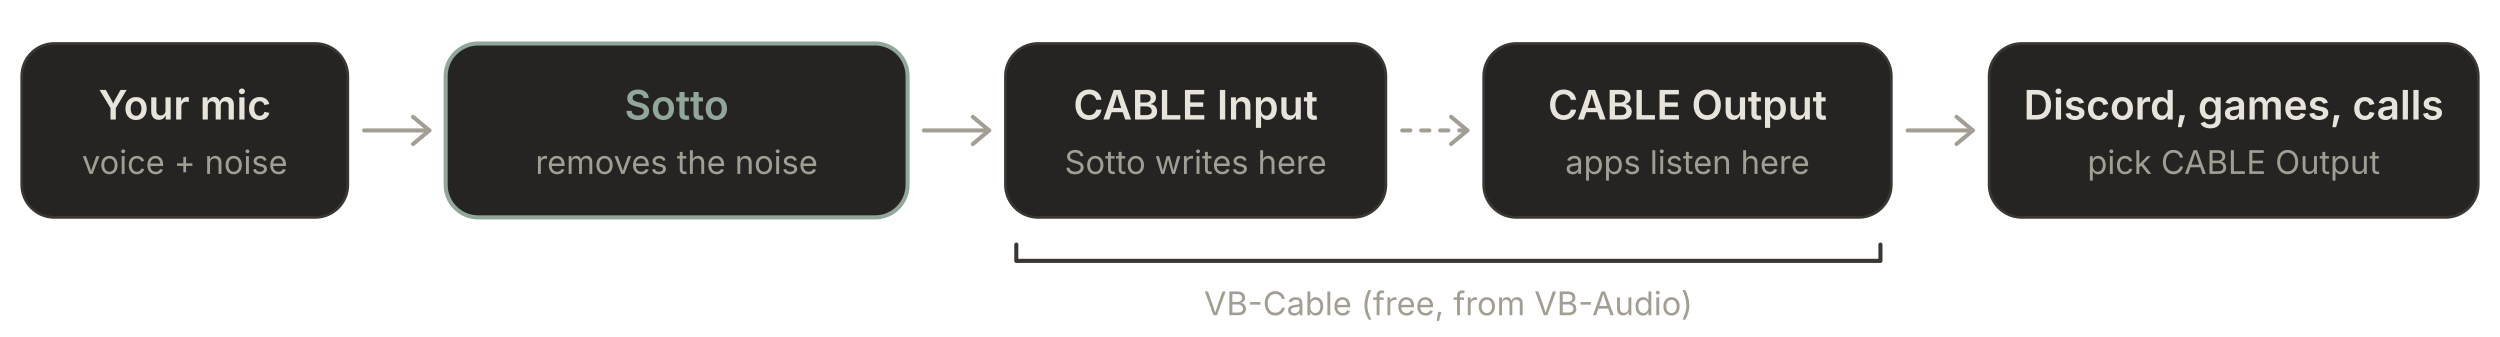
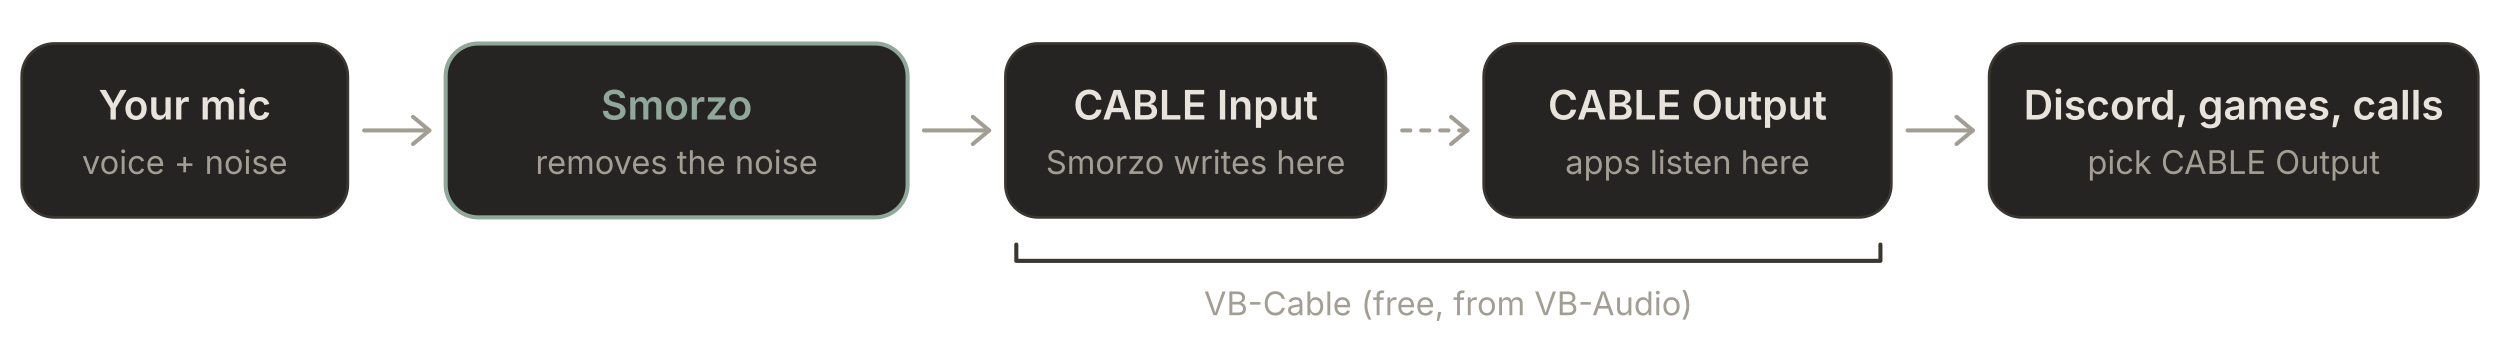
<svg xmlns="http://www.w3.org/2000/svg" width="920" height="124" viewBox="0 0 920 124" font-family="Inter, 'Segoe UI', system-ui, -apple-system, sans-serif">
  <rect x="8" y="16" width="120" height="64" rx="12" fill="#252422" stroke="#3A3733" stroke-width="1" />
  <text x="68.0" y="44" text-anchor="middle" font-size="15" font-weight="600" fill="#E8E4DC">Your mic</text>
  <text x="68.0" y="64" text-anchor="middle" font-size="12" fill="#A39E94">voice + noise</text>
  <rect x="164" y="16" width="170" height="64" rx="12" fill="#252422" stroke="#8FA89A" stroke-width="1.5" />
-   <text x="249.0" y="44" text-anchor="middle" font-size="15" font-weight="600" fill="#8FA89A">Sotto</text>
+   <text x="249.0" y="44" text-anchor="middle" font-size="15" font-weight="600" fill="#8FA89A">Smorzo</text>
  <text x="249.0" y="64" text-anchor="middle" font-size="12" fill="#A39E94">removes the noise</text>
  <rect x="370" y="16" width="140" height="64" rx="12" fill="#252422" stroke="#3A3733" stroke-width="1" />
  <text x="440.0" y="44" text-anchor="middle" font-size="15" font-weight="600" fill="#E8E4DC">CABLE Input</text>
-   <text x="440.0" y="64" text-anchor="middle" font-size="12" fill="#A39E94">Sotto writes here</text>
+   <text x="440.0" y="64" text-anchor="middle" font-size="12" fill="#A39E94">Smorzo writes here</text>
  <rect x="546" y="16" width="150" height="64" rx="12" fill="#252422" stroke="#3A3733" stroke-width="1" />
  <text x="621.0" y="44" text-anchor="middle" font-size="15" font-weight="600" fill="#E8E4DC">CABLE Output</text>
  <text x="621.0" y="64" text-anchor="middle" font-size="12" fill="#A39E94">apps listen here</text>
  <rect x="732" y="16" width="180" height="64" rx="12" fill="#252422" stroke="#3A3733" stroke-width="1" />
  <text x="822.0" y="44" text-anchor="middle" font-size="15" font-weight="600" fill="#E8E4DC">Discord, games, calls</text>
  <text x="822.0" y="64" text-anchor="middle" font-size="12" fill="#A39E94">pick CABLE Output</text>
  <path d="M134 48H158" stroke="#A39E94" stroke-width="1.5" stroke-linecap="round" />
  <path d="M152 43l6 5-6 5" fill="none" stroke="#A39E94" stroke-width="1.5" stroke-linecap="round" stroke-linejoin="round" />
  <path d="M340 48H364" stroke="#A39E94" stroke-width="1.5" stroke-linecap="round" />
  <path d="M358 43l6 5-6 5" fill="none" stroke="#A39E94" stroke-width="1.5" stroke-linecap="round" stroke-linejoin="round" />
  <path d="M516 48H540" stroke-dasharray="3 4" stroke="#A39E94" stroke-width="1.5" stroke-linecap="round" />
  <path d="M534 43l6 5-6 5" fill="none" stroke="#A39E94" stroke-width="1.5" stroke-linecap="round" stroke-linejoin="round" />
  <path d="M702 48H726" stroke="#A39E94" stroke-width="1.5" stroke-linecap="round" />
  <path d="M720 43l6 5-6 5" fill="none" stroke="#A39E94" stroke-width="1.5" stroke-linecap="round" stroke-linejoin="round" />
  <path d="M374 90v6H692v-6" fill="none" stroke="#3A3733" stroke-width="1.5" stroke-linecap="round" stroke-linejoin="round" />
  <text x="533.0" y="116" text-anchor="middle" font-size="12" fill="#A39E94">VB-Cable (free, from VB-Audio)</text>
</svg>
